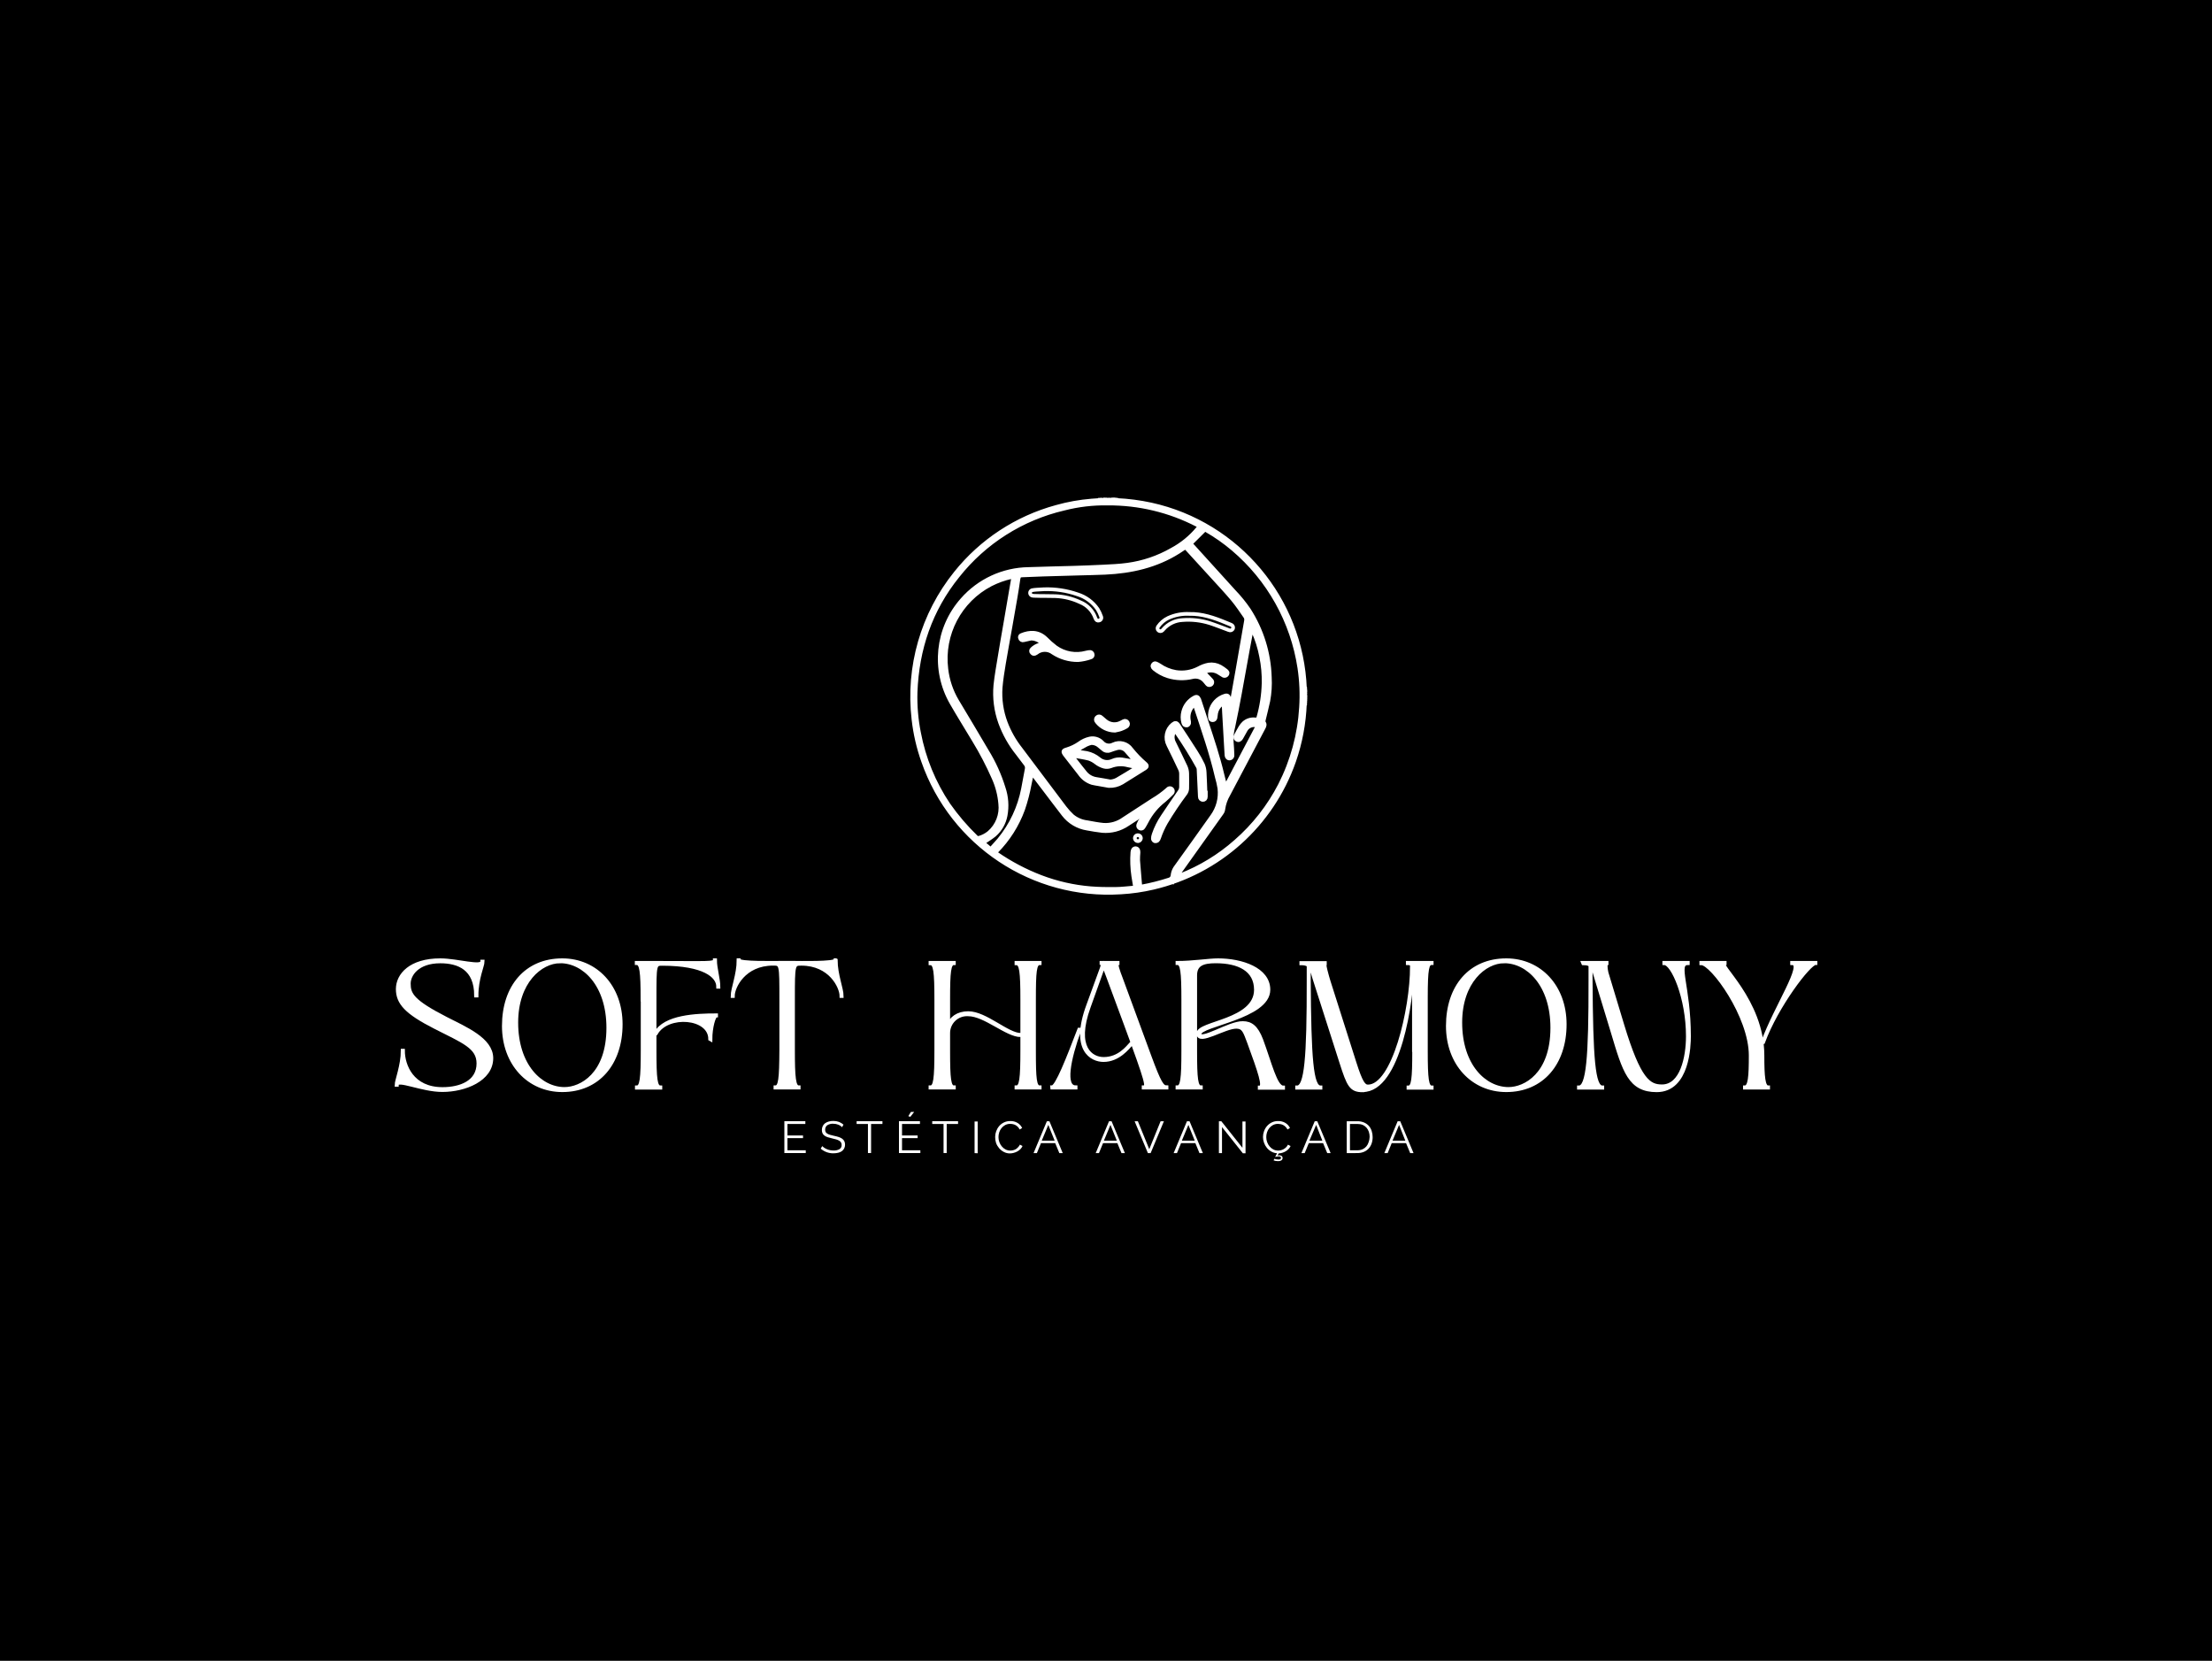
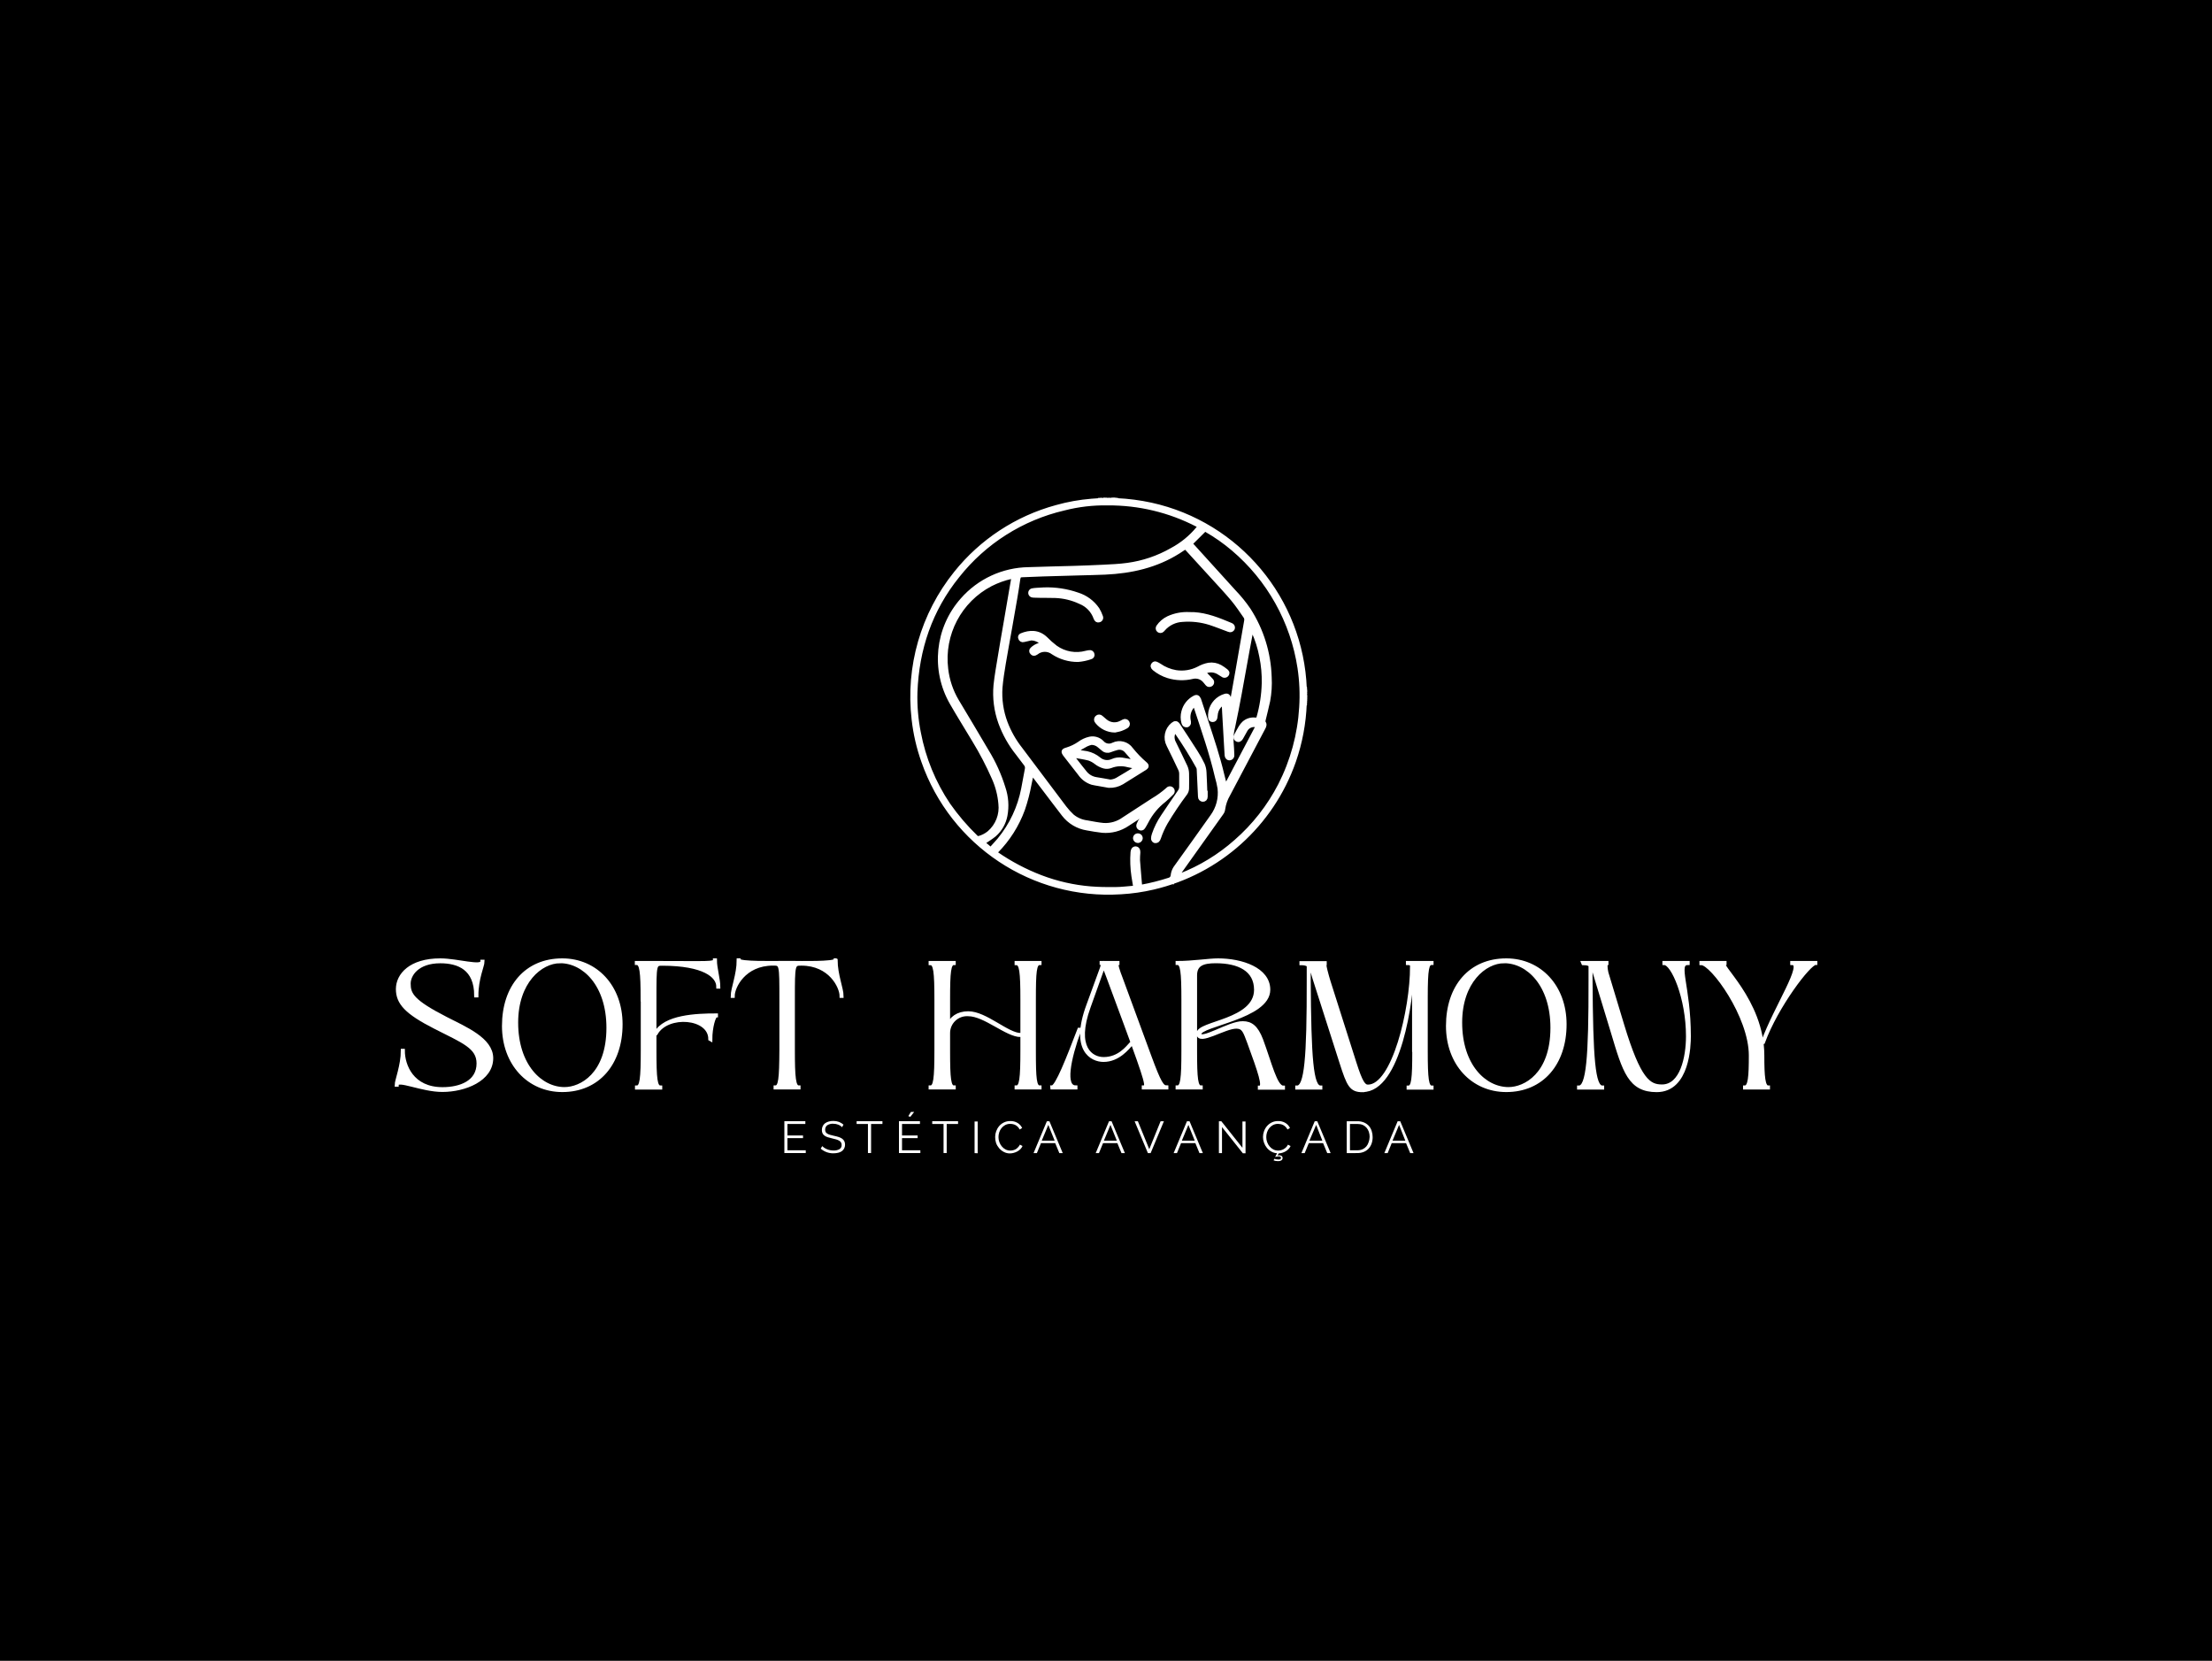
<svg xmlns="http://www.w3.org/2000/svg" id="Camada_1" data-name="Camada 1" viewBox="0 0 599.7 450.2">
  <defs>
-     <style>.cls-1{isolation:isolate;}.cls-2,.cls-3{fill:#fff;}.cls-10,.cls-11,.cls-12,.cls-13,.cls-14,.cls-15,.cls-16,.cls-17,.cls-3,.cls-4,.cls-5,.cls-6,.cls-7,.cls-8,.cls-9{stroke:#fff;stroke-miterlimit:10;}.cls-4{fill:#404040;}.cls-5{fill:#8d8d8d;}.cls-6{fill:#717171;}.cls-7{fill:#d3d3d3;}.cls-8{fill:#d2d2d2;}.cls-9{fill:#797979;}.cls-10{fill:#a4a4a4;}.cls-11{fill:#646464;}.cls-12{fill:#d8d8d8;}.cls-13{fill:#868686;}.cls-14{fill:#a9a9a9;}.cls-15{fill:#b4b4b4;}.cls-16{fill:#070707;}.cls-17{fill:#090909;}</style>
+     <style>.cls-1{isolation:isolate;}.cls-2,.cls-3{fill:#fff;}.cls-10,.cls-11,.cls-12,.cls-13,.cls-14,.cls-15,.cls-3,.cls-4,.cls-5,.cls-6,.cls-7,.cls-8,.cls-9{stroke:#fff;stroke-miterlimit:10;}.cls-4{fill:#404040;}.cls-5{fill:#8d8d8d;}.cls-6{fill:#717171;}.cls-7{fill:#d3d3d3;}.cls-8{fill:#d2d2d2;}.cls-9{fill:#797979;}.cls-10{fill:#a4a4a4;}.cls-11{fill:#646464;}.cls-12{fill:#d8d8d8;}.cls-13{fill:#868686;}.cls-14{fill:#a9a9a9;}.cls-15{fill:#b4b4b4;}</style>
  </defs>
  <rect width="599.7" height="450.2" />
  <g class="cls-1">
    <path class="cls-2" d="M218.45,311.82v.75h-5.8v-8.64h5.69v.75h-4.86v3.12h4.23v.71h-4.23v3.3Z" />
    <path class="cls-2" d="M228.3,305.55a2.6,2.6,0,0,0-1-.67,3.57,3.57,0,0,0-1.38-.26,2.66,2.66,0,0,0-1.68.43,1.45,1.45,0,0,0-.53,1.18,1.36,1.36,0,0,0,.14.64,1.12,1.12,0,0,0,.44.43,3.15,3.15,0,0,0,.75.32c.31.09.67.18,1.08.27a11.37,11.37,0,0,1,1.24.32,3.62,3.62,0,0,1,.94.45,2,2,0,0,1,.6.67,2.12,2.12,0,0,1,.2,1,2.2,2.2,0,0,1-.24,1,2.13,2.13,0,0,1-.64.73,2.82,2.82,0,0,1-1,.43,5.43,5.43,0,0,1-1.24.14,5.07,5.07,0,0,1-3.47-1.26l.41-.69a3.71,3.71,0,0,0,1.28.84,4.52,4.52,0,0,0,1.78.35,3,3,0,0,0,1.62-.37,1.24,1.24,0,0,0,.58-1.13,1.31,1.31,0,0,0-.16-.67,1.48,1.48,0,0,0-.49-.48,3.71,3.71,0,0,0-.82-.35c-.33-.1-.71-.19-1.14-.29s-.85-.21-1.19-.32a2.94,2.94,0,0,1-.86-.43,1.57,1.57,0,0,1-.52-.62,1.93,1.93,0,0,1-.18-.88,2.35,2.35,0,0,1,.23-1.06,2.1,2.1,0,0,1,.63-.78,2.94,2.94,0,0,1,1-.47,4.32,4.32,0,0,1,1.25-.16,4.26,4.26,0,0,1,1.53.26,4.18,4.18,0,0,1,1.22.74Z" />
  </g>
  <g class="cls-1">
    <path class="cls-2" d="M239.24,304.68h-3.08v7.88h-.85v-7.88h-3.07v-.75h7Z" />
  </g>
  <g class="cls-1">
    <path class="cls-2" d="M249.52,311.82v.75h-5.8v-8.64h5.69v.75h-4.86v3.12h4.23v.71h-4.23v3.3Zm-2.72-9.07-.55-.2.72-1.14h.88Z" />
  </g>
  <g class="cls-1">
    <path class="cls-2" d="M259.74,304.68h-3.08v7.88h-.85v-7.88h-3.07v-.75h7Z" />
  </g>
  <g class="cls-1">
    <path class="cls-2" d="M264.22,312.58V304h.84v8.62Z" />
    <path class="cls-2" d="M269.8,308.2a4.49,4.49,0,0,1,.28-1.55,4.41,4.41,0,0,1,.79-1.38,4,4,0,0,1,1.29-1,3.88,3.88,0,0,1,1.74-.38,3.64,3.64,0,0,1,2,.52,3.28,3.28,0,0,1,1.22,1.36l-.68.41a2.65,2.65,0,0,0-.49-.71,2.71,2.71,0,0,0-.63-.48,2.56,2.56,0,0,0-.71-.26,3.71,3.71,0,0,0-.72-.08,2.85,2.85,0,0,0-1.37.32,3.22,3.22,0,0,0-1,.83,3.51,3.51,0,0,0-.62,1.15,4.21,4.21,0,0,0-.2,1.3,3.78,3.78,0,0,0,.25,1.38,3.68,3.68,0,0,0,.68,1.16,3.08,3.08,0,0,0,1,.8,2.74,2.74,0,0,0,1.28.3,3.41,3.41,0,0,0,.75-.09,3.18,3.18,0,0,0,.74-.29A3.22,3.22,0,0,0,276,311a2.51,2.51,0,0,0,.51-.72l.71.37a2.69,2.69,0,0,1-.58.86,3.73,3.73,0,0,1-.84.62,4.13,4.13,0,0,1-1,.39,4.06,4.06,0,0,1-1,.14,3.46,3.46,0,0,1-1.63-.39,4.35,4.35,0,0,1-1.28-1,4.79,4.79,0,0,1-.84-1.42A5.23,5.23,0,0,1,269.8,308.2Z" />
  </g>
  <g class="cls-1">
    <path class="cls-2" d="M280.21,312.58l3.61-8.64h.69l3.61,8.64h-.92l-1.12-2.7h-3.86l-1.11,2.7Zm4-7.65-1.78,4.28h3.5Z" />
  </g>
  <g class="cls-1">
    <path class="cls-2" d="M297.06,312.58l3.61-8.64h.69l3.61,8.64h-.92l-1.12-2.7h-3.88l-1.11,2.7Zm4-7.65-1.78,4.28h3.5Z" />
  </g>
  <g class="cls-1">
    <path class="cls-2" d="M308.49,303.94l3.09,7.58,3.07-7.58h.9l-3.6,8.64h-.74l-3.6-8.64Z" />
  </g>
  <g class="cls-1">
    <path class="cls-2" d="M318.19,312.58l3.61-8.64h.7l3.61,8.64h-.92l-1.11-2.7H320.2l-1.11,2.7Zm4-7.65-1.78,4.28h3.5Z" />
  </g>
  <g class="cls-1">
    <path class="cls-2" d="M331.3,305.52v7.06h-.84v-8.64h.66l5.72,7.2V304h.84v8.62h-.73Z" />
    <path class="cls-2" d="M345.53,314.11a2.35,2.35,0,0,0,.46.15,3,3,0,0,0,.61.06c.46,0,.69-.15.69-.43a.37.37,0,0,0-.16-.34.89.89,0,0,0-.45-.1,2.51,2.51,0,0,0-.54.06,3.3,3.3,0,0,0-.44.11l.54-1a3.61,3.61,0,0,1-1.55-.45,4.2,4.2,0,0,1-1.21-1,4.63,4.63,0,0,1-.79-1.4,4.57,4.57,0,0,1-.28-1.57,4.49,4.49,0,0,1,.28-1.55,4.41,4.41,0,0,1,.79-1.38,4,4,0,0,1,1.29-1,3.77,3.77,0,0,1,1.74-.38,3.64,3.64,0,0,1,2,.52,3.28,3.28,0,0,1,1.22,1.36l-.68.41a2.5,2.5,0,0,0-.5-.71,2.71,2.71,0,0,0-.63-.48,2.56,2.56,0,0,0-.71-.26,3.7,3.7,0,0,0-.71-.08,2.91,2.91,0,0,0-1.38.32,3.22,3.22,0,0,0-1,.83,3.51,3.51,0,0,0-.62,1.15,4.21,4.21,0,0,0-.2,1.3,3.78,3.78,0,0,0,.25,1.38,3.68,3.68,0,0,0,.68,1.16,3.08,3.08,0,0,0,1,.8,2.74,2.74,0,0,0,1.28.3,3.41,3.41,0,0,0,.75-.09,3.07,3.07,0,0,0,1.41-.79,2.51,2.51,0,0,0,.51-.72l.71.37a2.82,2.82,0,0,1-.54.81,3.27,3.27,0,0,1-.77.61,4,4,0,0,1-.91.4,4.53,4.53,0,0,1-1,.19l-.34.56a.78.78,0,0,1,.24-.06l.23,0a1.11,1.11,0,0,1,.67.19.65.65,0,0,1,.25.55.72.72,0,0,1-.32.63,1.62,1.62,0,0,1-.92.22,3.34,3.34,0,0,1-.66-.06,4.08,4.08,0,0,1-.55-.16Z" />
  </g>
  <g class="cls-1">
    <path class="cls-2" d="M352.83,312.58l3.61-8.64h.69l3.62,8.64h-.92l-1.12-2.7h-3.88l-1.11,2.7Zm4-7.65L355,309.2h3.5Z" />
  </g>
  <g class="cls-1">
    <path class="cls-2" d="M365.12,312.58v-8.64H368a4.47,4.47,0,0,1,1.81.34,3.71,3.71,0,0,1,1.3.92,3.86,3.86,0,0,1,.77,1.37,5.38,5.38,0,0,1,.26,1.67,5.18,5.18,0,0,1-.29,1.78,3.91,3.91,0,0,1-.83,1.36,3.57,3.57,0,0,1-1.31.88,4.59,4.59,0,0,1-1.71.31Zm6.21-4.34a4.43,4.43,0,0,0-.22-1.43,3.22,3.22,0,0,0-.64-1.13,3,3,0,0,0-1-.74,3.61,3.61,0,0,0-1.4-.26h-2.08v7.13H368a3.41,3.41,0,0,0,1.42-.28,2.93,2.93,0,0,0,1-.75,3.15,3.15,0,0,0,.62-1.14A4.29,4.29,0,0,0,371.32,308.24Z" />
  </g>
  <g class="cls-1">
    <path class="cls-2" d="M375.31,312.58l3.61-8.64h.7l3.61,8.64h-.91l-1.12-2.7h-3.89l-1.1,2.7Zm4-7.65-1.78,4.28H381Z" />
  </g>
  <g class="cls-1">
    <path class="cls-3" d="M107.59,294.07h-.09c0-1.08,1.67-5.29,1.67-9.26h.09c0,4.07,2.46,10.39,10.71,10.39,4.87,0,9.73-1.83,9.73-6.93,0-4.49-4.08-5.95-11.77-9.87s-10.1-6.51-10.1-10.29,3.43-7.82,11.54-7.82c4.59,0,11.36,2.15,11.36.37h.14c0,1.08-1.67,4.58-1.67,9.22h-.14c0-7.4-4.77-9.26-9.69-9.26-6.25,0-8.53,3.6-8.53,6,0,2.9.92,4.82,10.06,9.5,5.19,2.67,12.32,5.61,12.32,10.72,0,5.8-7.23,8.66-13.26,8.66C114.4,295.53,107.59,292.2,107.59,294.07Z" />
  </g>
  <g class="cls-1">
    <path class="cls-3" d="M152.44,295.53c-9.09,0-15.85-7.21-15.85-17.41,0-10.63,6.07-17.83,15.85-17.83,9.09,0,15.85,7.16,15.85,17.37C168.29,288.26,162.13,295.53,152.44,295.53Zm-.6-34.92c-5.23,0-11.86,5.48-11.86,16.57,0,11.7,6.58,18,13.07,18,4.49,0,11.86-3.89,11.86-16.57C164.91,266.92,158.33,260.6,151.84,260.6Z" />
  </g>
  <g class="cls-1">
    <path class="cls-3" d="M174.18,270.95c0-7.63-.28-9.87-1.57-9.87V261H179c12.93,0,14.78.24,14.78-.71h.09c0,2.15.92,5.15.92,7.21h-.09c0-3-3.89-6.18-15.06-6.22-2.17,0-2.17,0-2.17,9.65v13.66c0,7.91.24,10.16,1.57,10.16v.1h-6.39v-.1c1.3,0,1.57-2.25,1.57-10.16V270.95Zm18.35,10.72c0-6.13-11.58-7-14.69-1.54h-.09c2.46-4.58,11.07-4.92,16.4-4.92v.1c-.6,0-1.53,3.18-1.53,6.41Z" />
  </g>
  <g class="cls-1">
    <path class="cls-3" d="M226.59,260.28c0,3.93,1.62,7.72,1.62,9.73h-.09c0-2.48-3-8.75-10.85-8.75-2.22,0-2.27,0-2.27,9.65v13.66c0,7.58.24,10.16,1.53,10.16v.1h-6.3v-.1c1.3,0,1.53-2.25,1.57-10.16V270.9c0-9.65,0-9.65-2.22-9.65-7.88,0-10.89,6.27-10.89,8.75h-.09c0-2,1.62-5.8,1.62-9.73h.09c0,.93,9.87.71,11.49.71H215c1.62,0,11.49.24,11.49-.71h.08Z" />
  </g>
  <g class="cls-1">
    <path class="cls-3" d="M257.08,284.9c0,7.58.24,9.83,1.53,9.83v.1h-6.35v-.1c1.3,0,1.57-2.25,1.57-10.16V271c0-7.63-.28-9.87-1.57-9.87V261h6.35v.1c-1.3,0-1.53,2.25-1.53,9.83v7.21c.7-2.11,2.6-3.51,5.42-3.51,4.73,0,10.61,5.9,14.27,5.9v.1c-3.8,0-9.73-5.66-14.27-5.66a5.08,5.08,0,0,0-5.42,5.19Zm23.26,0c0,7.58.19,9.83,1.53,9.83l0,.1h-6.3v-.1c1.3,0,1.57-2.25,1.57-10.16V271c0-7.63-.28-9.87-1.57-9.87V261h6.3l0,.1c-1.35,0-1.53,2.25-1.53,9.83Z" />
  </g>
  <g class="cls-1">
    <path class="cls-3" d="M285.25,294.72c1.3,0,4.36-7.91,7.33-15.63h.09c-3,8.24-4.36,15.63-1.06,15.63v.1h-6.35ZM295,272.58l3.62-9.92c.19-.51.56-1.59,0-1.59V261H303v.1c-.7,0,.28,2.53.84,4l7.83,21.29c2.69,7.3,3.43,8.33,4.59,8.33v.1h-6.21v-.1c1.25,0,1.11-.93-4.82-17l-4.68-12.64c-.56-1.54-1-2.62-1.35-3.37l-4,11.19c-4.08,11.24.74,14.14,4,14.14,4.22,0,6.49-3.09,7.5-4.17h.09c-1.06,1.17-3.62,4.49-7.6,4.49C296,287.38,290.58,284.57,295,272.58Z" />
  </g>
  <g class="cls-1">
    <path class="cls-3" d="M324.87,280.17c0-3,15.57-3.28,15.62-11.84,0-5.52-4.68-7.72-10.89-7.72-3.47,0-5.56.75-5.56,3.79v20.5c0,7.58.24,9.83,1.53,9.83v.1h-6.35v-.1c1.3,0,1.57-2.25,1.57-9.83V270.95c0-7.63-.28-9.87-1.57-9.87V261c4.08,0,8.53-.71,11-.71,6.39,0,13.67,2.43,13.67,8,0,7.49-18.67,9.46-18.67,11.93s8.06-3,11.72-2.9c2.17,0,3.66,1.08,5,4.54,2.36,6.32,3.85,12.92,5.93,12.92v.1h-6.35v-.1c1.53,0,0-4.26-2.92-12.27-1.06-2.76-1.39-4.12-3.33-4.17C332.05,278.25,324.87,283.12,324.87,280.17Z" />
  </g>
  <g class="cls-1">
    <path class="cls-3" d="M354.85,262v3.51c.14,21.39.7,29.25,3.15,29.25v.1h-6.34v-.1c2.46,0,3.15-7.86,3.11-29.25V262Zm14.59,33.57c-3.15,0-3.8-1.31-5.79-7.54l-7.33-22.89c-.74-2.53-.92-4-3.52-4l0-.1h6.39v.1c-.41,0,.6,3.51,1.06,5l7,22c1.71,5.39,2.5,6.37,3.62,6.37,7,0,11.91-20.92,11.91-32.48h.09C382.84,271,379.32,295.53,369.45,295.53Zm13.94-10.63c0,7.58-.24,9.83-1.53,9.83l0,.1h6.3v-.1c-1.3,0-1.57-2.25-1.57-9.83V270.39c0-7.91.37-9.31,1.57-9.31V261h-6.49v.1c.92,0,1.67.47,1.67,2.2V284.9Z" />
  </g>
  <g class="cls-1">
    <path class="cls-3" d="M408.37,295.53c-9.09,0-15.85-7.21-15.85-17.41,0-10.63,6.07-17.83,15.85-17.83,9.09,0,15.85,7.16,15.85,17.37C424.22,288.26,418.06,295.53,408.37,295.53Zm-.6-34.92c-5.23,0-11.86,5.48-11.86,16.57,0,11.7,6.58,18,13.07,18,4.49,0,11.86-3.89,11.86-16.57C420.84,266.92,414.26,260.6,407.77,260.6Z" />
  </g>
  <g class="cls-1">
    <path class="cls-3" d="M431.26,262v3.51c.14,21.39.7,29.25,3.15,29.25v.1h-6.35v-.1c2.46,0,3.15-7.86,3.11-29.25V262Zm-2.08-1h6.39v.1c-.28,0-.37,1.12,0,2.62l4.27,14.14c4.54,15,7.23,16.61,10.75,16.61,5.38,0,7-7.86,7-13.57,0-10.44-4.08-19.8-6.39-19.8V261h6.39v.1c-3.29,0,.32,6.27.32,19.8,0,2.34-.24,14.65-8.76,14.65-7.28,0-8.76-5.15-11.91-15.68l-4.49-14.75c-.79-2.62-.92-4-3.52-4Z" />
  </g>
  <g class="cls-1">
    <path class="cls-3" d="M477.83,286.12c0,5.76.24,8.62,1.53,8.62v.1h-6.3l0-.1c1.35,0,1.57-2.86,1.57-8.62,0-10.72-10.47-25-13.39-25V261h6.35v.1C465.09,261.07,477.83,271.09,477.83,286.12Zm.19-3.6c3.57-9.78,12.47-21.44,14.18-21.44V261h-6.35v.1c3.62,0-4.4,11.79-7.93,21.44Z" />
  </g>
  <g id="SÍMBOLO">
    <path class="cls-3" d="M353.78,190.72a53.73,53.73,0,0,1-2.94,15.66,53.29,53.29,0,0,1-38.15,34.27,51.07,51.07,0,0,1-8.79,1.27,53.2,53.2,0,0,1-53.63-35.56A50.81,50.81,0,0,1,247.65,195a53.43,53.43,0,0,1,11.43-39.68,52.69,52.69,0,0,1,27.33-17.92,50,50,0,0,1,9.52-1.71c.75-.06,1.51-.11,2.26-.16l.57-.06h.41l.48.06,1.39-.06h.16l.58.06h.89a55.76,55.76,0,0,1,9.41,1.22,53.2,53.2,0,0,1,41.71,49.89v3.42C353.78,190.29,353.78,190.5,353.78,190.72Zm-43.59,30.11a.33.33,0,0,0-.06-.09,3.6,3.6,0,0,0-.6.25c-1.27.81-2.52,1.65-3.8,2.46a10.59,10.59,0,0,1-6.9,1.8c-1.38-.15-2.74-.4-4.11-.64a10.06,10.06,0,0,1-6.41-3.81c-1.63-2.1-3.22-4.23-4.83-6.34L280.09,210a1.43,1.43,0,0,0-.27-.22,1.38,1.38,0,0,0-.14.32c-.17.78-.33,1.55-.49,2.33a47.51,47.51,0,0,1-1.82,7,31.53,31.53,0,0,1-7.21,11.37c-.28.28-.24.4.07.61a57,57,0,0,0,11.95,6.3,49.2,49.2,0,0,0,13.53,3.07c2.19.17,4.4.21,6.6.18,1.72,0,3.45-.24,5.17-.37.2,0,.26,0,.22-.28-.17-.94-.32-1.88-.46-2.83A29,29,0,0,1,307,231a1.84,1.84,0,0,1,.18-.66.76.76,0,0,1,1.4.12,2.09,2.09,0,0,1,.08.63,20.42,20.42,0,0,0-.09,2.1c.16,2.26.39,4.52.56,6.77,0,.37.18.38.45.33a57.84,57.84,0,0,0,7.38-1.87,1.21,1.21,0,0,0,.92-1.07,4.58,4.58,0,0,1,.71-2.07c3.35-4.65,6.68-9.31,10-14a10.7,10.7,0,0,0,2-7.58,24.77,24.77,0,0,0-.71-3.1c-1.49-6.46-3.7-12.7-5.77-19a5.63,5.63,0,0,0-.32-.67l-.49.57a4.51,4.51,0,0,0-1,3.67,2.51,2.51,0,0,1,.08.88.86.86,0,0,1-.46.58,1.06,1.06,0,0,1-.78-.12,1,1,0,0,1-.35-.61,5.7,5.7,0,0,1,0-3,6,6,0,0,1,3-3.83c.66-.36,1-.19,1.33.49,0,.1.06.2.1.31l1.9,5.78c1.57,4.76,3.16,9.52,4.31,14.4.22.94.49,1.87.74,2.81a.59.59,0,0,0,.11.19.73.73,0,0,0,.25-.33l8.2-15.54c.19-.36.1-.45-.24-.54a2.55,2.55,0,0,0-2.73,1.22c-.42.71-.8,1.46-1.22,2.18-.32.56-.74.73-1.19.49s-.55-.7-.25-1.26c.38-.71.75-1.43,1.17-2.12a6.1,6.1,0,0,1,.9-1.14,3.94,3.94,0,0,1,3.12-1c.37,0,.71,0,.84-.45a37,37,0,0,0,1.44-9.32,32.42,32.42,0,0,0-.65-7.24,29.76,29.76,0,0,0-2.2-6.94c-.06-.11-.19-.19-.28-.28a1.16,1.16,0,0,0-.19.32q-.49,2.52-.94,5c-.72,4-1.42,7.95-2.16,11.92-.56,3-1.13,6-1.78,9a12.51,12.51,0,0,0-.43,4.1c.13,1.17.14,2.34.2,3.52a.85.85,0,0,1-.41.86c-.58.32-1.16-.06-1.22-.8-.06-1-.12-2-.18-3l-.49-8.57c0-.71-.09-1.43-.14-2.14,0-.37-.2-.35-.43-.16a4.13,4.13,0,0,0-1.56,2.47c-.07.42-.09.86-.17,1.28a.77.77,0,0,1-.76.65.69.69,0,0,1-.74-.66,5.53,5.53,0,0,1,.08-1.68,5.71,5.71,0,0,1,4-4.32c.61-.19,1,.06,1.1.69a4,4,0,0,1,0,.44c0,.62.09,1.24.15,1.86,0,.1.11.18.17.27.06-.09.16-.17.18-.27q.9-5,1.78-10,1.17-6.64,2.31-13.3a1.58,1.58,0,0,0-.15-1c-1.12-1.61-2.21-3.26-3.47-4.77-1.78-2.13-3.7-4.16-5.57-6.22-2.26-2.49-4.54-5-6.81-7.45-.34-.37-.53-.38-.94-.11s-.89.61-1.35.89c-6.08,3.84-12.83,5.35-19.92,5.67-2.35.11-4.7.14-7,.21l-9.85.28c-1.87.06-3.76.13-5.63.22-.71,0-.85.23-1,.94-.24,1.68-.49,3.36-.78,5-.45,2.69-.93,5.39-1.41,8.08-.58,3.28-1.19,6.55-1.74,9.82-.36,2.17-.71,4.34-.9,6.52a22.63,22.63,0,0,0,1.38,9.53,26.91,26.91,0,0,0,4,7.08q6,8,12,15.95a18.87,18.87,0,0,0,2.06,2.27,7.68,7.68,0,0,0,4,1.71c1.48.27,3,.57,4.47.71a8.4,8.4,0,0,0,5.44-1.6l7.89-5.13a25.35,25.35,0,0,0,4-2.9.81.81,0,1,1,1.13,1.14c-.66.64-1.31,1.31-2,1.88a17.16,17.16,0,0,0-4.75,5.7c-.27.54-.58,1.06-.9,1.57a.74.74,0,0,1-1,.3.79.79,0,0,1-.4-1,7.23,7.23,0,0,1,.36-.81C309.52,222.11,309.86,221.47,310.18,220.83Zm-9.86-84.33a44.26,44.26,0,0,0-11.88,1.39,51.65,51.65,0,0,0-28.78,18.24c-7.4,9.17-11,19.79-11.44,31.51a48.67,48.67,0,0,0,.93,11,52.28,52.28,0,0,0,8,19.48,60.75,60.75,0,0,0,7.51,8.79.85.85,0,0,0,.71.21,7.42,7.42,0,0,0,2.74-1.41,8.94,8.94,0,0,0,3.05-7.86,21.37,21.37,0,0,0-1.79-6.92A86,86,0,0,0,264,200.63c-2-3.34-4.06-6.63-6-10a24.12,24.12,0,0,1,2.86-28.08,24.4,24.4,0,0,1,18-8.31c4-.15,8.06-.22,12.08-.34,2.73-.09,5.46-.18,8.19-.32,2.18-.11,4.37-.2,6.54-.5a33,33,0,0,0,12-4.07,23.47,23.47,0,0,0,7.1-5.8c.44-.56.45-.56-.17-.88A51.93,51.93,0,0,0,300.32,136.5Zm19.14,100.86.11.06.3-.11A50.16,50.16,0,0,0,335,228.1a51.78,51.78,0,0,0,12-15.3,53.17,53.17,0,0,0,5.72-21,50.16,50.16,0,0,0-.45-10.75,52.52,52.52,0,0,0-18-32.22,48,48,0,0,0-7.31-5.12c-.15-.09-.28-.19-.45,0-1.13,1.14-2.26,2.26-3.39,3.37a.41.41,0,0,0,0,.63l.61.66,10.88,12a37.68,37.68,0,0,1,4,4.93,35.7,35.7,0,0,1,5.66,18.28,26.59,26.59,0,0,1-.41,6.42c-.37,1.75-.83,3.47-1.24,5.22,0,.19-.09.45,0,.58.41.51.24,1,0,1.45l-9.59,18.15a10.78,10.78,0,0,0-1.36,3.89,2.26,2.26,0,0,1-.44,1.14q-5.65,7.9-11.26,15.81a7.51,7.51,0,0,0-.55,1.18Zm-44.79-80.65c.06-.5-.28-.33-.49-.28a23.74,23.74,0,0,0-5.56,2,22.71,22.71,0,0,0-12.06,22.92,21.93,21.93,0,0,0,2.91,8.64c2.7,4.53,5.41,9,8.09,13.59a43.43,43.43,0,0,1,4.53,10,14.81,14.81,0,0,1,.53,7.5,9.22,9.22,0,0,1-3,5.25c-.87.71-1.84,1.31-2.78,1.95-.25.17-.28.26,0,.45a16,16,0,0,1,1.35,1.1c.31.29.49.23.74-.06.64-.73,1.32-1.43,1.94-2.17a31,31,0,0,0,6.47-13.77c.36-1.78.64-3.58,1-5.36a1.56,1.56,0,0,0-.32-1.32q-1.08-1.41-2.15-2.84a29.62,29.62,0,0,1-4.73-8.4,23.79,23.79,0,0,1-1.3-10.15c.28-2.7.79-5.38,1.22-8.06s.94-5.55,1.42-8.32l1.58-9.24C274.27,159,274.47,157.86,274.67,156.71Z" />
    <path class="cls-4" d="M301,135.47l-1.39.06s0,0,0-.06Z" />
    <path class="cls-5" d="M353.78,188.36v-.81h.07v.81Z" />
    <path class="cls-6" d="M353.78,188.36h.06V189h-.07C353.78,188.79,353.78,188.58,353.78,188.36Z" />
    <path class="cls-7" d="M353.78,190.72v-.65h.06v.65h-.06Z" />
    <path class="cls-8" d="M298.76,135.47l-.57.06v-.06Z" />
    <path class="cls-9" d="M301.77,135.54l-.58-.06h.57A.18.18,0,0,0,301.77,135.54Z" />
    <path class="cls-10" d="M353.84,190.06h-.06v-.57h.06Z" />
    <path class="cls-11" d="M299.65,135.47a.18.18,0,0,1,0,.06l-.48-.06Z" />
    <path class="cls-8" d="M302.65,135.47v.06h-.49v-.06Z" />
    <path class="cls-12" d="M353.78,186.65h.06v.49h-.06Z" />
    <path class="cls-13" d="M353.84,189.49h-.06V189h.07C353.84,189.17,353.84,189.33,353.84,189.49Z" />
    <path class="cls-14" d="M302.17,135.47v.06h-.41s0,0,0-.06Z" />
    <path class="cls-15" d="M353.78,187.14h.06v.41h-.07C353.78,187.41,353.78,187.28,353.78,187.14Z" />
    <path class="cls-3" d="M326.92,215.23c0,.24,0,.49,0,.73,0,.56-.33.88-.8.88a.84.84,0,0,1-.83-.87c-.06-1.22-.11-2.43-.17-3.64s-.11-2.54-.18-3.8a1.43,1.43,0,0,0-.19-.65,107.7,107.7,0,0,0-5.73-9.22,5,5,0,0,0-.45-.48,2.88,2.88,0,0,0-.42.58,3,3,0,0,0,.16,2.54c1.05,2.17,2.13,4.33,3.15,6.52a4.86,4.86,0,0,1,.41,1.83c.06,1.38,0,2.76,0,4.14a2.45,2.45,0,0,1-.44,1.27A91,91,0,0,0,316.1,223a23.79,23.79,0,0,0-1.87,4.18,1.43,1.43,0,0,1-.43.71,1,1,0,0,1-.77.13.87.87,0,0,1-.47-.62,3.34,3.34,0,0,1,.2-1.18,20.32,20.32,0,0,1,2.49-5c1.44-2.22,3-4.4,4.47-6.58a2.2,2.2,0,0,0,.47-1.33c0-1.2,0-2.41,0-3.61a2.66,2.66,0,0,0-.24-1.09c-1-2.21-2.13-4.4-3.19-6.6a4.56,4.56,0,0,1,1.15-5.66c.67-.54,1.1-.52,1.57.2,1.61,2.42,3.2,4.85,4.76,7.3a29.17,29.17,0,0,1,1.88,3.37,6.19,6.19,0,0,1,.48,2.15c.12,2,.16,3.94.24,5.91Z" />
    <path class="cls-3" d="M300.58,213.06l-2.77-.49c-.58-.11-1.18-.18-1.74-.33a6.44,6.44,0,0,1-3.37-2.51l-3.9-5c-.77-1-.69-1.31.49-1.63a12.12,12.12,0,0,0,3.29-1.59,7.48,7.48,0,0,1,2.83-1.31,3.65,3.65,0,0,1,3.38,1,2.42,2.42,0,0,0,3,.59,3.93,3.93,0,0,1,4.94,1.3,29.44,29.44,0,0,0,3.8,3.93c.55.47.52.87-.1,1.26-2.07,1.31-4.14,2.61-6.23,3.89A6.39,6.39,0,0,1,300.58,213.06Zm.26-1.23a4.46,4.46,0,0,0,2-.53c1.7-1,3.38-2,5.07-3.07a1.11,1.11,0,0,0,.21-.23,1.5,1.5,0,0,0-.3-.15c-.67-.13-1.36-.2-2-.37a7.32,7.32,0,0,0-4.67.24,3.13,3.13,0,0,1-1.83.11,6.31,6.31,0,0,1-2.24-1.14,6.4,6.4,0,0,0-1.82-1c-1.34-.35-2.72-.54-4.08-.77a1.57,1.57,0,0,0-.42,0,2.15,2.15,0,0,0,.19.39q1,1.28,2,2.56c.41.52.82,1,1.24,1.55a4.76,4.76,0,0,0,3,1.74c1.24.19,2.47.42,3.7.64Zm-5-10.41a7.58,7.58,0,0,0-1.3.46c-.82.42-1.61.92-2.4,1.4a1.73,1.73,0,0,0-.28.31,1.33,1.33,0,0,0,.37.16c.81.13,1.62.24,2.43.37a7.9,7.9,0,0,1,3.34,1.63,3.37,3.37,0,0,0,3.56.48,4.69,4.69,0,0,1,2.64-.37c1,.17,2.07.37,3.1.54l.28,0c0-.1,0-.22-.1-.29-.71-.85-1.4-1.71-2.15-2.52a2.43,2.43,0,0,0-2.5-.76c-.63.16-1.26.39-1.87.61a1.82,1.82,0,0,1-1.92-.35c-.35-.3-.71-.58-1.06-.88A3.12,3.12,0,0,0,295.85,201.42Z" />
    <path class="cls-3" d="M332.81,182.3a.83.83,0,0,1-1.14.87,13.17,13.17,0,0,1-1.16-.72,3.9,3.9,0,0,0-3.63-.41c-.47.17-.47.24-.12.59.56.57,1.13,1.13,1.65,1.72a.78.78,0,0,1-.38,1.35c-.4.12-.64-.11-.86-.37s-.45-.58-.7-.84a3.25,3.25,0,0,0-3.14-.95,12.58,12.58,0,0,1-6.67-.21,11.22,11.22,0,0,1-3.8-2.06c-.45-.38-.54-.82-.22-1.19a.63.63,0,0,1,.79-.24,6.27,6.27,0,0,1,.92.49,11,11,0,0,0,4.44,1.82,10,10,0,0,0,6.15-1,9,9,0,0,1,2.72-1,5,5,0,0,1,3.2.58,12.57,12.57,0,0,1,1.59,1.1A1.45,1.45,0,0,1,332.81,182.3Z" />
    <path class="cls-3" d="M279.55,173.1l-2,.45a.77.77,0,0,1-1-.56.61.61,0,0,1,.35-.84c2.27-.93,4.62-1,6.64.93a24.1,24.1,0,0,0,2.7,2.38,9.76,9.76,0,0,0,8.21,1.44,5.86,5.86,0,0,1,.92-.16.73.73,0,0,1,.86.62.7.7,0,0,1-.54.86,13.87,13.87,0,0,1-3.42.72,12.19,12.19,0,0,1-6.81-2A3.6,3.6,0,0,0,281,177c-.57.38-.88.37-1.22,0a.69.69,0,0,1,0-1.07,4.82,4.82,0,0,1,2-1.16,5,5,0,0,0,.67-.31,4.15,4.15,0,0,0-.54-.59A4.23,4.23,0,0,0,279.55,173.1Z" />
-     <path class="cls-16" d="M283,159.73a25.18,25.18,0,0,1,9.17,1.39,10.31,10.31,0,0,1,5.41,4,10.56,10.56,0,0,1,.94,2,.77.77,0,0,1-.54,1.08c-.44.14-.78-.06-1-.61a7.19,7.19,0,0,0-4.17-4.36,17.29,17.29,0,0,0-6.73-1.63c-1.87-.07-3.72,0-5.59-.08a3,3,0,0,1-.71-.08.76.76,0,0,1,0-1.44,9.26,9.26,0,0,1,1.16-.15Z" />
-     <path class="cls-16" d="M322.48,166.42c3.35-.09,6.61,1,9.83,2.34.47.19.95.37,1.42.58a.82.82,0,0,1,.55,1.05.83.83,0,0,1-1.15.41c-1.7-.62-3.38-1.31-5.1-1.87a19.46,19.46,0,0,0-7.39-.85,7.3,7.3,0,0,0-5.24,2.52c-.08.09-.16.19-.25.27a.78.78,0,0,1-1.19-1,7,7,0,0,1,2.77-2.37A12.24,12.24,0,0,1,322.48,166.42Z" />
+     <path class="cls-3" d="M283,159.73a25.18,25.18,0,0,1,9.17,1.39,10.31,10.31,0,0,1,5.41,4,10.56,10.56,0,0,1,.94,2,.77.77,0,0,1-.54,1.08c-.44.14-.78-.06-1-.61a7.19,7.19,0,0,0-4.17-4.36,17.29,17.29,0,0,0-6.73-1.63c-1.87-.07-3.72,0-5.59-.08a3,3,0,0,1-.71-.08.76.76,0,0,1,0-1.44,9.26,9.26,0,0,1,1.16-.15Z" />
+     <path class="cls-3" d="M322.48,166.42c3.35-.09,6.61,1,9.83,2.34.47.19.95.37,1.42.58a.82.82,0,0,1,.55,1.05.83.83,0,0,1-1.15.41c-1.7-.62-3.38-1.31-5.1-1.87a19.46,19.46,0,0,0-7.39-.85,7.3,7.3,0,0,0-5.24,2.52c-.08.09-.16.19-.25.27a.78.78,0,0,1-1.19-1,7,7,0,0,1,2.77-2.37A12.24,12.24,0,0,1,322.48,166.42Z" />
    <path class="cls-3" d="M302.26,198.07a6.33,6.33,0,0,1-4.9-2.39.86.86,0,0,1,0-1.23.84.84,0,0,1,1.22,0c.39.33.76.68,1.17,1a3.76,3.76,0,0,0,4.14.41c.24-.11.47-.26.72-.37a.8.8,0,0,1,1.11.34.83.83,0,0,1-.31,1.13,8.2,8.2,0,0,1-1.45.69C303.4,197.86,302.82,197.94,302.26,198.07Z" />
-     <path class="cls-17" d="M308.48,226.39a.82.82,0,0,1,.84.79h0a.84.84,0,0,1-.8.84.85.85,0,0,1-.86-.83A.82.82,0,0,1,308.48,226.39Z" />
+     <path class="cls-3" d="M308.48,226.39a.82.82,0,0,1,.84.79h0a.84.84,0,0,1-.8.84.85.85,0,0,1-.86-.83A.82.82,0,0,1,308.48,226.39Z" />
  </g>
</svg>
